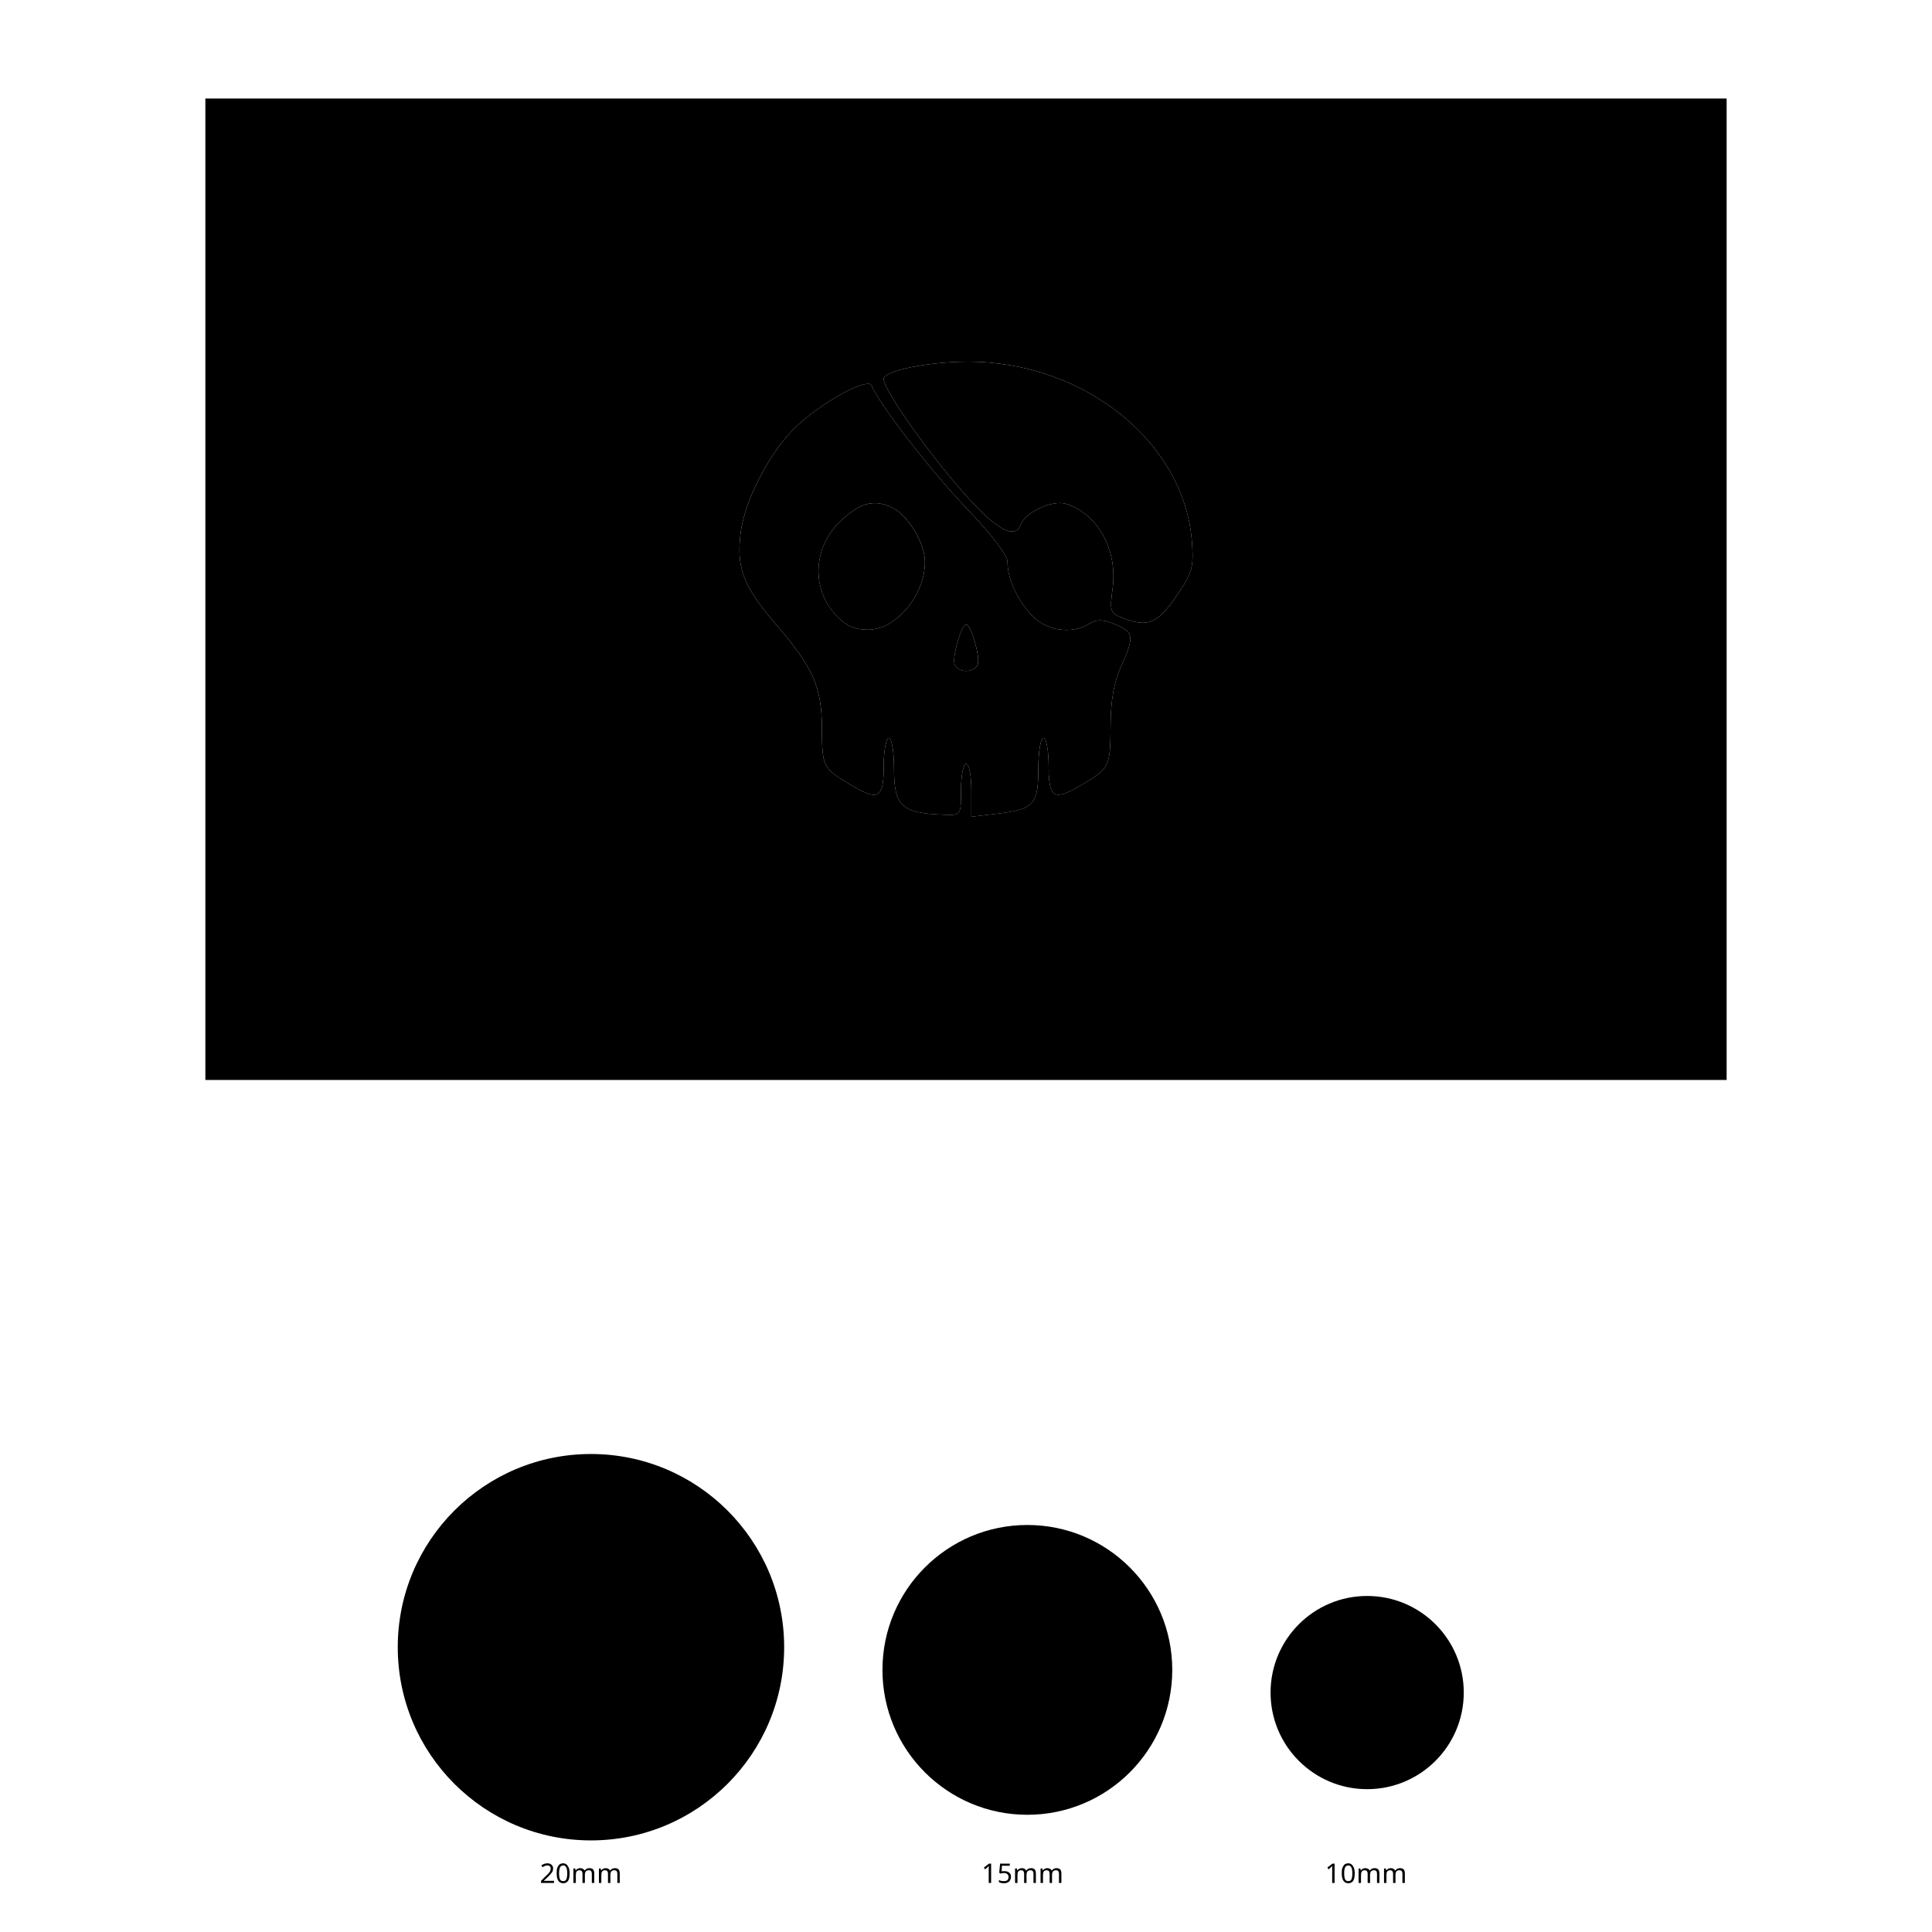
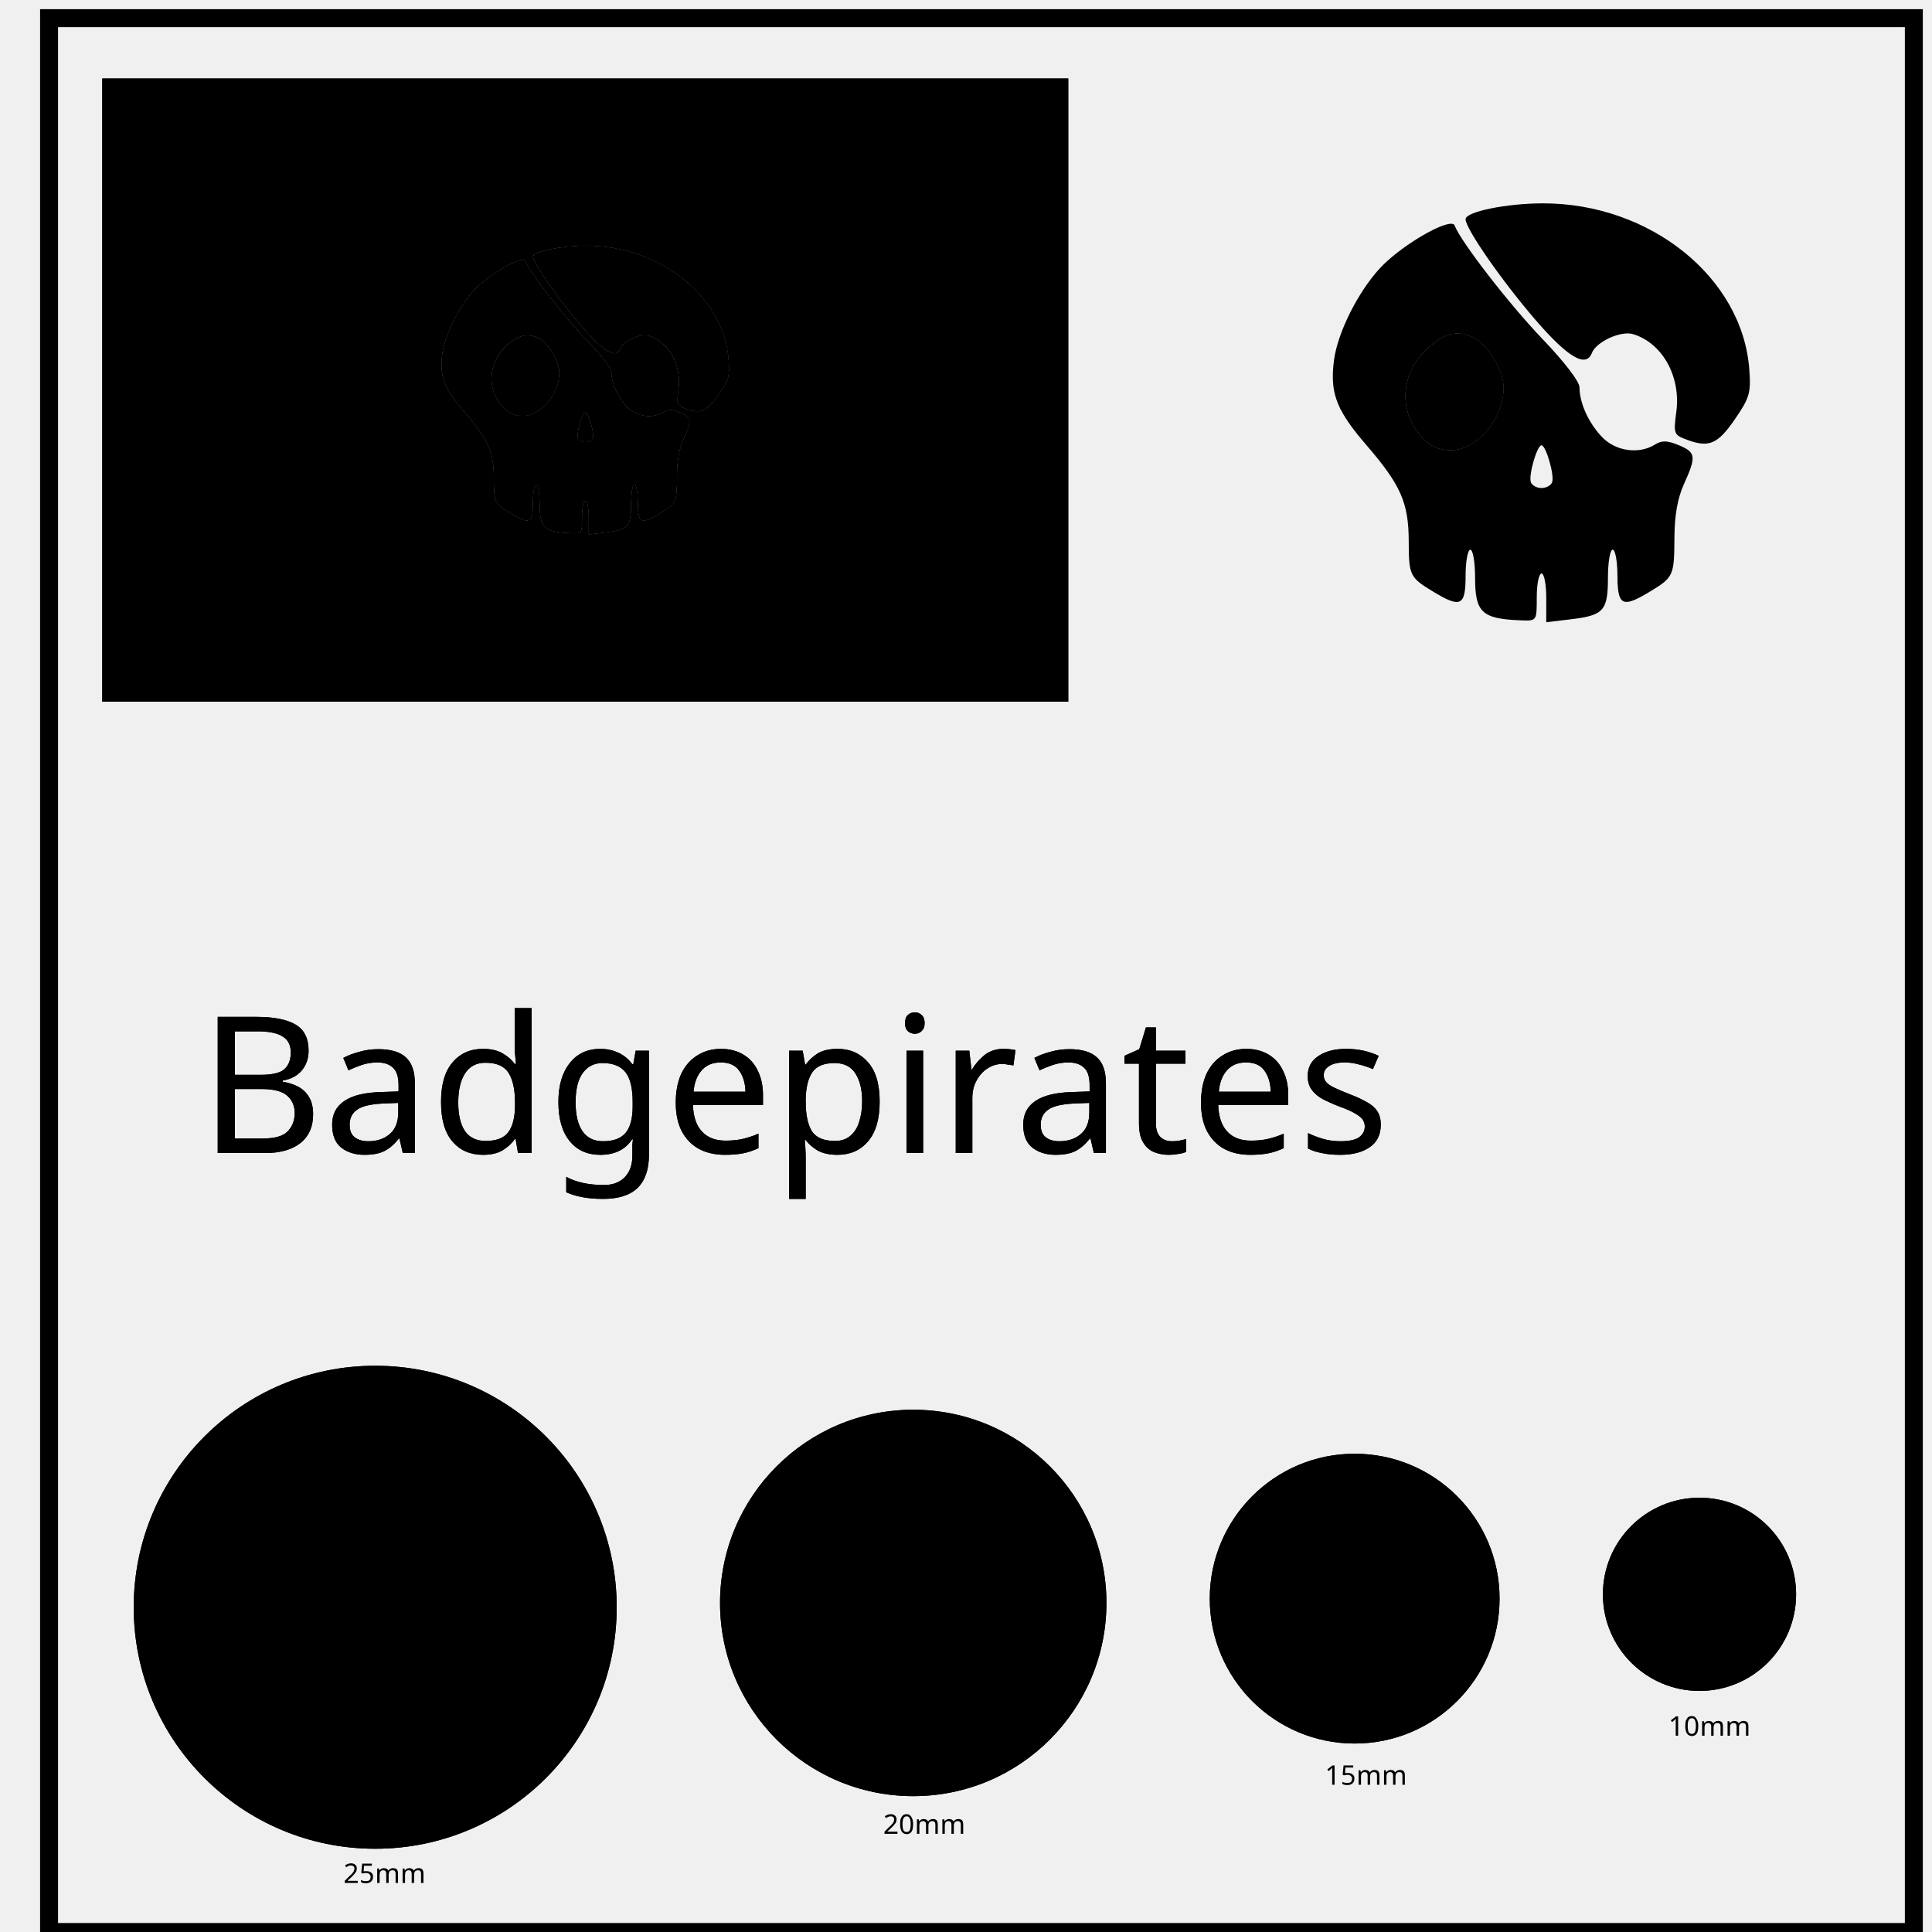
- <svg xmlns="http://www.w3.org/2000/svg" xmlns:ns1="http://www.openswatchbook.org/uri/2009/osb" width="100.0mm" height="100.0mm" viewBox="0 0 100.0 100.0" version="1.1" id="svg8">
+ <svg xmlns="http://www.w3.org/2000/svg" xmlns:ns1="http://www.openswatchbook.org/uri/2009/osb" id="svg8" version="1.1" viewBox="0 0 100.0 100.0" height="100.0mm" width="100.0mm">
  <defs id="defs2">
    <linearGradient id="linearGradient2436" ns1:paint="solid">
      <stop style="stop-color:#000000;stop-opacity:1;" offset="0" id="stop2434" />
    </linearGradient>
  </defs>
-   <g id="g17">
-     <rect id="rect15" style="stroke:none;fill-opacity:1;fill:#FFFFFF" height="100.0" width="100.0" y="0" x="0" />
+   <g id="g17" style="display:none">
+     <rect id="rect15" style="fill:#ffffff;fill-opacity:1;stroke:none" height="100" width="100" y="0" x="0" />
  </g>
-   <g id="g19" style="display:none">
+   <g id="g19" style="display:inline">
    <rect style="display:inline;opacity:1;fill:none;fill-opacity:1;stroke:none;stroke-width:0.7;stroke-linejoin:round;stroke-miterlimit:4;stroke-dasharray:none;stroke-opacity:1" id="rect135" width="88.9" height="81.28" x="5.55" y="9.36" rx="0.37" />
-     <path id="rect2440" style="display:inline;opacity:1;fill:none;fill-opacity:1;stroke:#000000;stroke-width:0.93;stroke-linejoin:round;stroke-miterlimit:4;stroke-dasharray:none;stroke-opacity:1" d="M3.008 0.94L98.591 0.94L99.06 0.94L99.06 100.0L98.591 100.0L3.008 100.0L2.54 100.0L2.54 0.94L3.008 0.94L3.008 0.94" />
+     <path d="M3.008 0.94L98.591 0.94L99.06 0.94L99.06 100.0L98.591 100.0L3.008 100.0L2.54 100.0L2.54 0.94L3.008 0.94L3.008 0.94" style="display:inline;opacity:1;fill:none;fill-opacity:1;stroke:#000000;stroke-width:0.93;stroke-linejoin:miter;stroke-miterlimit:11.9;stroke-dasharray:none;stroke-opacity:1;paint-order:markers fill stroke" id="rect2440" />
  </g>
-   <g id="g21" />
-   <g id="g23" style="display:none">
-     <circle r="10" cy="85.259" cx="30.588" id="circle5289" style="display:inline;opacity:1;fill:#000000;fill-opacity:1;stroke:#000000;stroke-width:0;stroke-linejoin:round;stroke-miterlimit:4;stroke-dasharray:none;stroke-opacity:1" />
-     <circle r="7.5" cy="86.433" cx="53.176" id="circle5291" style="display:inline;opacity:1;fill:#000000;fill-opacity:1;stroke:none;stroke-width:0;stroke-linejoin:round;stroke-miterlimit:4;stroke-dasharray:none;stroke-opacity:1" />
-     <circle style="display:inline;opacity:1;fill:#000000;fill-opacity:1;stroke:none;stroke-width:0;stroke-linejoin:round;stroke-miterlimit:4;stroke-dasharray:none;stroke-opacity:1" id="circle5293" cx="70.764" cy="87.607" r="5" />
-     <path id="path5389" d="M 40.176,19.266 V 211.266 h 1.398 294.805 1.398 V 19.266 H 336.379 41.574 Z M 189.352,70.752 c 22.798,0 42.393,15.783 43.824,35.297 0.367,5.006 0.068,6.038 -3.064,10.588 -3.658,5.314 -5.497,6.102 -10.205,4.357 -2.772,-1.028 -2.863,-1.26 -2.24,-5.951 0.995,-7.501 -2.963,-14.605 -9.191,-16.492 -2.59,-0.784 -7.833,1.613 -8.75,4.002 -1.235,3.22 -5.069,0.984 -11.926,-6.955 C 180.616,87.281 172.875,76.142 172.875,74.123 c 0,-1.59 8.705,-3.369 16.477,-3.369 z m -19.492,4.338 c 0.368,0.015 0.617,0.135 0.699,0.383 1.198,3.301 11.633,16.788 18.623,24.068 4.693,4.888 7.906,9.089 7.906,10.334 0,3.313 1.918,7.534 4.791,10.545 2.881,3.021 7.835,3.724 11.242,1.596 1.455,-0.91 2.607,-0.881 5.029,0.121 3.685,1.527 3.804,2.394 1.145,8.256 -1.358,2.997 -2.013,6.643 -2.033,11.455 -0.043,8.039 -0.195,8.38 -5.166,11.398 -5.234,3.179 -6.636,3.133 -6.891,-1.379 -0.028,-0.09 -0.039,-0.195 -0.039,-0.293 v -0.898 c -0.005,-0.267 -0.019,-0.477 -0.019,-0.762 0,-3.05 -0.453,-5.547 -1.008,-5.547 -0.558,0 -1.008,2.649 -1.008,5.928 0,7.047 -0.886,8.032 -7.963,8.869 l -5.148,0.615 v -5.182 c 0,-2.851 -0.453,-5.184 -1.008,-5.184 -0.551,0 -1.008,2.27 -1.008,5.043 0,5.046 -10e-4,5.046 -3.277,4.926 -8.378,-0.299 -9.834,-1.644 -9.834,-9.082 0,-3.28 -0.453,-5.93 -1.008,-5.93 -0.551,0 -1.008,2.497 -1.008,5.547 0,6.426 -1.031,6.92 -6.941,3.33 -4.927,-2.994 -5.127,-3.404 -5.145,-10.672 -0.02,-8.195 -1.68,-11.962 -9.029,-20.48 -2.508,-2.907 -4.237,-5.239 -5.367,-7.424 -0.105,-0.143 -0.208,-0.308 -0.248,-0.488 -1.525,-3.184 -1.773,-6.114 -1.232,-10.145 0.783,-5.839 5.071,-14.414 9.746,-19.486 4.037,-4.379 12.628,-9.556 15.189,-9.459 z m 33.598,0.664 c -0.004,0.02 -0.011,0.039 -0.019,0.059 0.023,-0.02 0.064,-0.026 0.084,-0.039 -0.02,-0.007 -0.041,-0.013 -0.06,-0.02 z m -32.502,22.67 c -2.022,0.065 -4.018,1.155 -6.377,3.363 -5.55,5.195 -5.98,13.311 -0.988,18.629 1.912,2.038 3.574,2.773 6.26,2.773 5.451,0 11.092,-6.752 11.092,-13.275 0,-3.566 -3.187,-8.943 -6.236,-10.52 -1.314,-0.676 -2.535,-1.009 -3.748,-0.969 z m 18.055,23.758 c -0.945,0 -2.77,6.306 -2.268,7.82 0.23,0.692 1.251,1.256 2.268,1.256 1.017,0 2.035,-0.566 2.268,-1.256 0.505,-1.515 -1.323,-7.82 -2.268,-7.82 z m -4.301,3.02 v 0.06 c 0.005,-0.02 0.011,-0.041 0.016,-0.059 -0.005,-8.2e-4 -0.01,-9e-4 -0.016,-0.002 z" style="display:inline;opacity:1;fill:#000000;fill-opacity:1;stroke:#000000;stroke-width:0;stroke-linejoin:round;stroke-miterlimit:4;stroke-dasharray:none;stroke-opacity:1" transform="scale(0.2645833)" />
+   <g id="g21" style="display:inline" />
+   <g id="g23" style="display:inline">
+     <path id="path5389" d="M 5.293,4.062 V 36.319 h 0.235 49.53 0.235 V 4.062 H 55.058 5.528 Z m 25.063,8.65 c 3.83,0 7.122,2.652 7.363,5.93 0.062,0.841 0.011,1.014 -0.515,1.779 -0.615,0.893 -0.924,1.025 -1.715,0.732 -0.466,-0.173 -0.481,-0.212 -0.376,-1 0.167,-1.26 -0.498,-2.454 -1.544,-2.771 -0.435,-0.132 -1.316,0.271 -1.47,0.672 -0.208,0.541 -0.852,0.165 -2.004,-1.169 -1.207,-1.397 -2.507,-3.269 -2.507,-3.608 0,-0.267 1.463,-0.566 2.768,-0.566 z m -3.275,0.729 c 0.062,0.003 0.104,0.023 0.117,0.064 0.201,0.555 1.955,2.821 3.129,4.044 0.789,0.821 1.328,1.527 1.328,1.736 0,0.557 0.322,1.266 0.805,1.772 0.484,0.508 1.316,0.626 1.889,0.268 0.245,-0.153 0.438,-0.148 0.845,0.02 0.619,0.256 0.639,0.402 0.192,1.387 -0.228,0.504 -0.338,1.116 -0.342,1.925 -0.007,1.351 -0.033,1.408 -0.868,1.915 -0.879,0.534 -1.115,0.526 -1.158,-0.232 -0.005,-0.015 -0.006,-0.033 -0.006,-0.049 v -0.151 c -8.4e-4,-0.045 -0.003,-0.08 -0.003,-0.128 0,-0.512 -0.076,-0.932 -0.169,-0.932 -0.094,0 -0.169,0.445 -0.169,0.996 0,1.184 -0.149,1.349 -1.338,1.49 l -0.865,0.103 v -0.871 c 0,-0.479 -0.076,-0.871 -0.169,-0.871 -0.093,0 -0.169,0.381 -0.169,0.847 0,0.848 -1.68e-4,0.848 -0.551,0.828 -1.408,-0.05 -1.652,-0.276 -1.652,-1.526 0,-0.551 -0.076,-0.996 -0.169,-0.996 -0.093,0 -0.169,0.419 -0.169,0.932 0,1.08 -0.173,1.163 -1.166,0.559 -0.828,-0.503 -0.861,-0.572 -0.864,-1.793 -0.003,-1.377 -0.282,-2.01 -1.517,-3.441 -0.421,-0.488 -0.712,-0.88 -0.902,-1.247 -0.018,-0.024 -0.035,-0.052 -0.042,-0.082 -0.256,-0.535 -0.298,-1.027 -0.207,-1.704 0.132,-0.981 0.852,-2.422 1.637,-3.274 0.678,-0.736 2.122,-1.606 2.552,-1.589 z m 5.645,0.112 c -6.73e-4,0.003 -0.002,0.006 -0.003,0.01 0.004,-0.003 0.011,-0.004 0.014,-0.006 -0.003,-0.001 -0.007,-0.002 -0.01,-0.003 z m -5.461,3.809 c -0.34,0.011 -0.675,0.194 -1.071,0.565 -0.932,0.873 -1.005,2.236 -0.166,3.13 0.321,0.342 0.6,0.466 1.052,0.466 0.916,0 1.864,-1.134 1.864,-2.23 0,-0.599 -0.535,-1.503 -1.048,-1.767 -0.221,-0.114 -0.426,-0.169 -0.63,-0.163 z m 3.033,3.992 c -0.159,0 -0.465,1.059 -0.381,1.314 0.039,0.116 0.21,0.211 0.381,0.211 0.171,0 0.342,-0.095 0.381,-0.211 0.085,-0.255 -0.222,-1.314 -0.381,-1.314 z m -0.723,0.507 v 0.01 c 8.4e-4,-0.003 0.002,-0.007 0.003,-0.01 -8.39e-4,-1.38e-4 -0.002,-1.51e-4 -0.003,-3.36e-4 z" style="display:inline;opacity:1;fill:#000000;fill-opacity:1;stroke:#000000;stroke-width:0;stroke-linejoin:round;stroke-miterlimit:4;stroke-dasharray:none;stroke-opacity:1" />
+     <circle r="10" cy="82.968" cx="47.269" id="circle97" style="display:inline;opacity:1;fill:#000000;fill-opacity:1;stroke:#000000;stroke-width:0;stroke-linejoin:round;stroke-miterlimit:4;stroke-dasharray:none;stroke-opacity:1" />
+     <circle r="7.5" cy="82.745" cx="70.117" id="circle99" style="display:inline;opacity:1;fill:#000000;fill-opacity:1;stroke:none;stroke-width:0;stroke-linejoin:round;stroke-miterlimit:4;stroke-dasharray:none;stroke-opacity:1" />
+     <circle style="display:inline;opacity:1;fill:#000000;fill-opacity:1;stroke:none;stroke-width:0;stroke-linejoin:round;stroke-miterlimit:4;stroke-dasharray:none;stroke-opacity:1" id="circle101" cx="87.966" cy="82.522" r="5" />
+     <circle style="display:inline;opacity:1;fill:#000000;fill-opacity:1;stroke:#000000;stroke-width:0;stroke-linejoin:round;stroke-miterlimit:4;stroke-dasharray:none;stroke-opacity:1" id="circle103" cx="19.421" cy="83.191" r="12.5" />
+     <path id="path981" d="m 75.391,17.264 c 0.295,-0.01 0.593,0.071 0.913,0.236 0.743,0.384 1.519,1.693 1.519,2.562 0,1.589 -1.374,3.233 -2.701,3.233 -0.654,0 -1.059,-0.179 -1.524,-0.675 -1.216,-1.295 -1.111,-3.272 0.241,-4.537 0.574,-0.538 1.061,-0.803 1.553,-0.819 z" style="display:inline;fill:#000000;fill-opacity:1;stroke:#000000;stroke-width:0;stroke-miterlimit:4;stroke-dasharray:none;stroke-opacity:1" />
+     <text id="text69" y="59.682" x="10.315" style="font-style:normal;font-variant:normal;font-weight:normal;font-stretch:normal;font-size:7.056px;line-height:1.25;font-family:'Star Jedi Logo MonoLine';-inkscape-font-specification:'Star Jedi Logo MonoLine';letter-spacing:0px;word-spacing:0px;display:inline;fill:#000000;fill-opacity:1;stroke:none;stroke-width:0.265" xml:space="preserve">
+       <tspan style="font-size:9.878px;stroke-width:0.265" y="59.682" x="10.315" id="tspan67">Badgepirates</tspan>
+     </text>
  </g>
  <g id="g25" style="display:inline" />
  <g id="g27" style="display:inline">
-     <path style="display:inline;fill:#000000;fill-opacity:1;stroke:#000000;stroke-width:0;stroke-miterlimit:4;stroke-dasharray:none;stroke-opacity:1" d="m 50.1,18.72 c -2.056,0 -4.36,0.471 -4.36,0.892 0,0.534 2.048,3.481 3.949,5.682 1.814,2.101 2.829,2.692 3.155,1.84 0.243,-0.632 1.63,-1.266 2.315,-1.059 1.648,0.499 2.695,2.379 2.432,4.363 -0.165,1.241 -0.141,1.303 0.592,1.575 1.246,0.462 1.733,0.253 2.701,-1.153 0.829,-1.204 0.908,-1.477 0.811,-2.802 C 61.316,22.896 56.132,18.72 50.099,18.72 Z m -5.16,1.148 c -0.678,-0.026 -2.951,1.344 -4.019,2.503 -1.237,1.342 -2.371,3.611 -2.579,5.156 -0.143,1.066 -0.077,1.842 0.326,2.684 0.011,0.048 0.038,0.091 0.066,0.129 0.299,0.578 0.756,1.195 1.42,1.964 1.945,2.254 2.384,3.251 2.389,5.419 0.005,1.923 0.058,2.032 1.361,2.824 1.564,0.95 1.836,0.819 1.836,-0.881 0,-0.807 0.121,-1.467 0.267,-1.467 0.147,0 0.267,0.701 0.267,1.569 0,1.968 0.385,2.324 2.601,2.403 0.867,0.032 0.867,0.032 0.867,-1.303 0,-0.734 0.121,-1.334 0.267,-1.334 0.147,0 0.267,0.617 0.267,1.372 v 1.371 l 1.362,-0.163 c 1.872,-0.222 2.106,-0.482 2.106,-2.347 0,-0.868 0.119,-1.569 0.267,-1.569 0.147,0 0.267,0.66 0.267,1.467 0,0.075 0.004,0.131 0.005,0.202 v 0.238 c 0,0.026 0.003,0.054 0.011,0.077 0.067,1.194 0.438,1.206 1.823,0.365 1.315,-0.799 1.356,-0.889 1.367,-3.016 0.005,-1.273 0.179,-2.238 0.538,-3.031 0.704,-1.551 0.672,-1.781 -0.303,-2.185 -0.641,-0.265 -0.945,-0.273 -1.33,-0.032 -0.902,0.563 -2.212,0.377 -2.975,-0.422 -0.76,-0.797 -1.267,-1.914 -1.267,-2.79 0,-0.329 -0.851,-1.441 -2.092,-2.734 -1.849,-1.926 -4.61,-5.495 -4.927,-6.368 -0.022,-0.066 -0.087,-0.097 -0.185,-0.101 z m 8.893,0.175 c 0.005,0.002 0.011,0.004 0.016,0.005 -0.005,0.003 -0.016,0.005 -0.022,0.011 0.002,-0.005 0.004,-0.011 0.005,-0.016 z m -8.6,5.999 c 0.321,-0.011 0.644,0.077 0.992,0.256 0.807,0.417 1.65,1.84 1.65,2.783 0,1.726 -1.493,3.512 -2.935,3.512 -0.711,0 -1.15,-0.195 -1.656,-0.734 -1.321,-1.407 -1.207,-3.554 0.262,-4.929 0.624,-0.584 1.152,-0.872 1.687,-0.89 z m 4.777,6.285 c 0.25,0 0.733,1.669 0.6,2.069 -0.062,0.183 -0.331,0.332 -0.6,0.332 -0.269,0 -0.539,-0.149 -0.6,-0.332 -0.133,-0.401 0.35,-2.069 0.6,-2.069 z m -1.138,0.799 c 0.001,2.78e-4 0.003,3.17e-4 0.004,5.36e-4 -0.001,0.005 -0.003,0.011 -0.004,0.016 z" id="path5385" />
+     <path style="display:inline;fill:#000000;fill-opacity:1;stroke:#000000;stroke-width:0;stroke-miterlimit:4;stroke-dasharray:none;stroke-opacity:1" d="m 30.357,12.712 c -1.306,0 -2.768,0.299 -2.768,0.566 0,0.339 1.301,2.211 2.507,3.608 1.152,1.334 1.796,1.709 2.004,1.168 0.154,-0.401 1.035,-0.804 1.47,-0.672 1.046,0.317 1.712,1.51 1.544,2.771 -0.105,0.788 -0.089,0.827 0.376,1 0.791,0.293 1.1,0.161 1.715,-0.732 0.526,-0.764 0.577,-0.938 0.515,-1.779 -0.24,-3.279 -3.533,-5.93 -7.363,-5.93 z m -3.277,0.729 c -0.43,-0.016 -1.874,0.854 -2.552,1.589 -0.785,0.852 -1.506,2.293 -1.637,3.274 -0.091,0.677 -0.049,1.17 0.207,1.705 0.007,0.03 0.024,0.058 0.042,0.082 0.19,0.367 0.48,0.759 0.902,1.247 1.235,1.431 1.514,2.064 1.517,3.441 0.003,1.221 0.037,1.29 0.864,1.793 0.993,0.603 1.166,0.52 1.166,-0.56 0,-0.512 0.077,-0.932 0.169,-0.932 0.093,0 0.169,0.445 0.169,0.996 0,1.25 0.244,1.476 1.652,1.526 0.55,0.02 0.551,0.02 0.551,-0.828 0,-0.466 0.077,-0.847 0.169,-0.847 0.093,0 0.169,0.392 0.169,0.871 v 0.871 l 0.865,-0.103 c 1.189,-0.141 1.338,-0.306 1.338,-1.49 0,-0.551 0.076,-0.996 0.169,-0.996 0.093,0 0.169,0.419 0.169,0.932 0,0.048 0.003,0.083 0.003,0.128 v 0.151 c 0,0.016 0.002,0.034 0.007,0.049 0.043,0.758 0.278,0.766 1.158,0.232 0.835,-0.507 0.861,-0.564 0.868,-1.915 0.003,-0.809 0.113,-1.421 0.342,-1.925 0.447,-0.985 0.427,-1.131 -0.192,-1.387 -0.407,-0.168 -0.6,-0.173 -0.845,-0.02 -0.572,0.358 -1.405,0.239 -1.889,-0.268 -0.483,-0.506 -0.805,-1.215 -0.805,-1.772 0,-0.209 -0.54,-0.915 -1.329,-1.736 -1.174,-1.223 -2.928,-3.489 -3.129,-4.044 -0.014,-0.042 -0.055,-0.062 -0.117,-0.064 z m 5.647,0.111 c 0.003,0.001 0.007,0.002 0.01,0.003 -0.003,0.002 -0.01,0.003 -0.014,0.007 0.002,-0.003 0.003,-0.007 0.003,-0.01 z m -5.461,3.809 c 0.204,-0.007 0.409,0.049 0.63,0.163 0.512,0.265 1.048,1.168 1.048,1.767 0,1.096 -0.948,2.23 -1.864,2.23 -0.451,0 -0.73,-0.124 -1.052,-0.466 -0.839,-0.893 -0.766,-2.257 0.166,-3.13 0.396,-0.371 0.732,-0.554 1.071,-0.565 z m 3.033,3.991 c 0.159,0 0.466,1.06 0.381,1.314 -0.039,0.116 -0.21,0.211 -0.381,0.211 -0.171,0 -0.342,-0.095 -0.381,-0.211 -0.084,-0.254 0.222,-1.314 0.381,-1.314 z m -0.723,0.507 c 9.15e-4,1.76e-4 0.002,2.01e-4 0.003,3.41e-4 -8.4e-4,0.003 -0.002,0.007 -0.003,0.01 z" id="path5385" />
  </g>
  <g id="g29" style="display:inline">
-     <circle style="display:inline;opacity:1;fill:#000000;fill-opacity:1;stroke:#000000;stroke-width:0;stroke-linejoin:round;stroke-miterlimit:4;stroke-dasharray:none;stroke-opacity:1" id="path5194" cx="30.588" cy="85.259" r="10" />
-     <circle style="display:inline;opacity:1;fill:#000000;fill-opacity:1;stroke:none;stroke-width:0;stroke-linejoin:round;stroke-miterlimit:4;stroke-dasharray:none;stroke-opacity:1" id="path5198" cx="53.176" cy="86.433" r="7.5" />
-     <circle r="5" cy="87.607" cx="70.764" id="circle5211" style="display:inline;opacity:1;fill:#000000;fill-opacity:1;stroke:none;stroke-width:0;stroke-linejoin:round;stroke-miterlimit:4;stroke-dasharray:none;stroke-opacity:1" />
-     <path style="opacity:1;fill:#000000;fill-opacity:1;stroke:#000000;stroke-width:0;stroke-linejoin:round;stroke-miterlimit:4;stroke-dasharray:none;stroke-opacity:1" d="M 40.176,19.266 V 211.266 h 1.398 294.805 1.398 V 19.266 H 336.379 41.574 Z M 189.352,70.752 c 22.798,0 42.393,15.783 43.824,35.297 0.367,5.006 0.068,6.038 -3.064,10.588 -3.658,5.314 -5.497,6.102 -10.205,4.357 -2.772,-1.028 -2.863,-1.26 -2.24,-5.951 0.995,-7.501 -2.963,-14.605 -9.191,-16.492 -2.59,-0.784 -7.833,1.613 -8.75,4.002 -1.235,3.22 -5.069,0.984 -11.926,-6.955 C 180.616,87.281 172.875,76.142 172.875,74.123 c 0,-1.59 8.705,-3.369 16.477,-3.369 z m -19.492,4.338 c 0.368,0.015 0.617,0.135 0.699,0.383 1.198,3.301 11.633,16.788 18.623,24.068 4.693,4.888 7.906,9.089 7.906,10.334 0,3.313 1.918,7.534 4.791,10.545 2.881,3.021 7.835,3.724 11.242,1.596 1.455,-0.91 2.607,-0.881 5.029,0.121 3.685,1.527 3.804,2.394 1.145,8.256 -1.358,2.997 -2.013,6.643 -2.033,11.455 -0.043,8.039 -0.195,8.38 -5.166,11.398 -5.234,3.179 -6.636,3.133 -6.891,-1.379 -0.028,-0.09 -0.039,-0.195 -0.039,-0.293 v -0.898 c -0.005,-0.267 -0.019,-0.477 -0.019,-0.762 0,-3.05 -0.453,-5.547 -1.008,-5.547 -0.558,0 -1.008,2.649 -1.008,5.928 0,7.047 -0.886,8.032 -7.963,8.869 l -5.148,0.615 v -5.182 c 0,-2.851 -0.453,-5.184 -1.008,-5.184 -0.551,0 -1.008,2.27 -1.008,5.043 0,5.046 -10e-4,5.046 -3.277,4.926 -8.378,-0.299 -9.834,-1.644 -9.834,-9.082 0,-3.28 -0.453,-5.93 -1.008,-5.93 -0.551,0 -1.008,2.497 -1.008,5.547 0,6.426 -1.031,6.92 -6.941,3.33 -4.927,-2.994 -5.127,-3.404 -5.145,-10.672 -0.02,-8.195 -1.68,-11.962 -9.029,-20.48 -2.508,-2.907 -4.237,-5.239 -5.367,-7.424 -0.105,-0.143 -0.208,-0.308 -0.248,-0.488 -1.525,-3.184 -1.773,-6.114 -1.232,-10.145 0.783,-5.839 5.071,-14.414 9.746,-19.486 4.037,-4.379 12.628,-9.556 15.189,-9.459 z m 33.598,0.664 c -0.004,0.02 -0.011,0.039 -0.019,0.059 0.023,-0.02 0.064,-0.026 0.084,-0.039 -0.02,-0.007 -0.041,-0.013 -0.06,-0.02 z m -32.502,22.67 c -2.022,0.065 -4.018,1.155 -6.377,3.363 -5.55,5.195 -5.98,13.311 -0.988,18.629 1.912,2.038 3.574,2.773 6.26,2.773 5.451,0 11.092,-6.752 11.092,-13.275 0,-3.566 -3.187,-8.943 -6.236,-10.52 -1.314,-0.676 -2.535,-1.009 -3.748,-0.969 z m 18.055,23.758 c -0.945,0 -2.77,6.306 -2.268,7.82 0.23,0.692 1.251,1.256 2.268,1.256 1.017,0 2.035,-0.566 2.268,-1.256 0.505,-1.515 -1.323,-7.82 -2.268,-7.82 z m -4.301,3.02 v 0.06 c 0.005,-0.02 0.011,-0.041 0.016,-0.059 -0.005,-8.2e-4 -0.01,-9e-4 -0.016,-0.002 z" transform="scale(0.2645833)" id="rect5331" />
+     <circle style="display:inline;opacity:1;fill:#000000;fill-opacity:1;stroke:#000000;stroke-width:0;stroke-linejoin:round;stroke-miterlimit:4;stroke-dasharray:none;stroke-opacity:1" id="path5194" cx="47.269" cy="82.968" r="10" />
+     <circle style="display:inline;opacity:1;fill:#000000;fill-opacity:1;stroke:none;stroke-width:0;stroke-linejoin:round;stroke-miterlimit:4;stroke-dasharray:none;stroke-opacity:1" id="path5198" cx="70.117" cy="82.745" r="7.5" />
+     <circle r="5" cy="82.522" cx="87.966" id="circle5211" style="display:inline;opacity:1;fill:#000000;fill-opacity:1;stroke:none;stroke-width:0;stroke-linejoin:round;stroke-miterlimit:4;stroke-dasharray:none;stroke-opacity:1" />
+     <path style="opacity:1;fill:#000000;fill-opacity:1;stroke:#000000;stroke-width:0;stroke-linejoin:round;stroke-miterlimit:4;stroke-dasharray:none;stroke-opacity:1" d="M 20.006,15.352 V 137.271 h 0.889 187.201 0.887 V 15.352 H 208.096 20.895 Z m 94.727,32.693 c 14.477,0 26.919,10.023 27.828,22.414 0.233,3.179 0.044,3.833 -1.945,6.723 -2.323,3.374 -3.491,3.876 -6.48,2.768 -1.76,-0.653 -1.817,-0.8 -1.422,-3.779 0.632,-4.763 -1.883,-9.274 -5.838,-10.473 -1.645,-0.498 -4.973,1.024 -5.555,2.541 -0.784,2.044 -3.22,0.626 -7.574,-4.416 -4.561,-5.281 -9.477,-12.355 -9.477,-13.637 0,-1.009 5.528,-2.141 10.463,-2.141 z m -12.377,2.754 c 0.233,0.009 0.391,0.087 0.443,0.244 0.761,2.096 7.388,10.66 11.826,15.283 2.98,3.104 5.02,5.77 5.02,6.561 0,2.104 1.219,4.785 3.043,6.697 1.83,1.918 4.975,2.365 7.139,1.014 0.924,-0.578 1.655,-0.56 3.193,0.076 2.34,0.969 2.415,1.52 0.727,5.242 -0.862,1.903 -1.278,4.217 -1.291,7.273 -0.027,5.105 -0.123,5.321 -3.279,7.238 -3.324,2.018 -4.215,1.99 -4.377,-0.875 -0.018,-0.057 -0.023,-0.124 -0.023,-0.186 v -0.57 c -0.003,-0.17 -0.012,-0.303 -0.012,-0.484 0,-1.937 -0.288,-3.521 -0.641,-3.521 -0.354,0 -0.641,1.681 -0.641,3.764 0,4.475 -0.563,5.099 -5.057,5.631 l -3.27,0.391 v -3.289 c 0,-1.81 -0.286,-3.293 -0.639,-3.293 -0.35,0 -0.641,1.442 -0.641,3.203 0,3.204 4e-4,3.203 -2.08,3.127 -5.32,-0.19 -6.246,-1.042 -6.246,-5.766 0,-2.083 -0.286,-3.766 -0.639,-3.766 -0.35,0 -0.641,1.585 -0.641,3.521 0,4.081 -0.655,4.395 -4.408,2.115 -3.128,-1.901 -3.254,-2.162 -3.266,-6.777 -0.012,-5.204 -1.067,-7.594 -5.734,-13.004 -1.593,-1.846 -2.691,-3.328 -3.408,-4.715 -0.067,-0.09 -0.131,-0.196 -0.156,-0.311 -0.968,-2.022 -1.126,-3.882 -0.783,-6.441 0.497,-3.708 3.219,-9.152 6.188,-12.373 2.563,-2.781 8.02,-6.07 9.646,-6.008 z m 21.334,0.422 c -0.003,0.012 -0.006,0.024 -0.012,0.037 0.014,-0.012 0.04,-0.015 0.053,-0.023 -0.013,-0.004 -0.026,-0.009 -0.039,-0.014 z m -20.639,14.395 c -1.284,0.041 -2.551,0.735 -4.049,2.137 -3.524,3.299 -3.797,8.453 -0.627,11.83 1.214,1.294 2.269,1.76 3.975,1.76 3.462,0 7.043,-4.287 7.043,-8.43 0,-2.264 -2.024,-5.679 -3.961,-6.68 -0.835,-0.429 -1.609,-0.64 -2.379,-0.615 z m 11.465,15.088 c -0.6,0 -1.759,4.003 -1.439,4.965 0.146,0.439 0.794,0.797 1.439,0.797 0.645,0 1.292,-0.359 1.439,-0.797 0.321,-0.962 -0.84,-4.965 -1.439,-4.965 z m -2.73,1.916 v 0.039 c 0.003,-0.012 0.007,-0.025 0.01,-0.037 -0.003,-5.22e-4 -0.007,-0.001 -0.01,-0.002 z" transform="scale(0.2645833)" id="rect5331" />
+     <flowRoot xml:space="preserve" id="flowRoot44" style="font-style:normal;font-weight:normal;font-size:5.333px;line-height:1.25;font-family:sans-serif;letter-spacing:0px;word-spacing:0px;fill:#000000;fill-opacity:1;stroke:none" transform="scale(0.2645833)">
+       <flowRegion id="flowRegion46">
+         <rect id="rect48" width="28.8" height="19.2" x="105.6" y="368.353" />
+       </flowRegion>
+       <flowPara id="flowPara50" />
+     </flowRoot>
+     <flowRoot xml:space="preserve" id="flowRoot52" style="font-style:normal;font-weight:normal;font-size:5.333px;line-height:1.25;font-family:sans-serif;letter-spacing:0px;word-spacing:0px;fill:#000000;fill-opacity:1;stroke:none" transform="scale(0.2645833)">
+       <flowRegion id="flowRegion54">
+         <rect id="rect56" width="230.4" height="28.8" x="86.4" y="358.753" />
+       </flowRegion>
+       <flowPara id="flowPara58" />
+     </flowRoot>
+     <circle r="12.5" cy="83.191" cx="19.421" id="circle83" style="display:inline;opacity:1;fill:#000000;fill-opacity:1;stroke:#000000;stroke-width:0;stroke-linejoin:round;stroke-miterlimit:4;stroke-dasharray:none;stroke-opacity:1" />
+     <path style="display:inline;fill:#000000;fill-opacity:1;stroke:#000000;stroke-width:0;stroke-miterlimit:4;stroke-dasharray:none;stroke-opacity:1" d="m 75.391,17.264 c 0.295,-0.01 0.593,0.071 0.913,0.236 0.743,0.384 1.519,1.693 1.519,2.562 0,1.589 -1.374,3.233 -2.701,3.233 -0.654,0 -1.059,-0.179 -1.524,-0.675 -1.216,-1.295 -1.111,-3.272 0.241,-4.537 0.574,-0.538 1.061,-0.803 1.553,-0.819 z" id="path960" />
+     <text xml:space="preserve" style="font-style:normal;font-variant:normal;font-weight:normal;font-stretch:normal;font-size:7.056px;line-height:1.25;font-family:'Star Jedi Logo MonoLine';-inkscape-font-specification:'Star Jedi Logo MonoLine';letter-spacing:0px;word-spacing:0px;fill:#000000;fill-opacity:1;stroke:none;stroke-width:0.265" x="10.315" y="59.682" id="text65">
+       <tspan id="tspan63" x="10.315" y="59.682" style="font-size:9.878px;stroke-width:0.265">Badgepirates</tspan>
+     </text>
  </g>
  <g id="g31" style="display:inline">
-     <text xml:space="preserve" style="font-style:normal;font-weight:normal;font-size:1.411px;line-height:1.25;font-family:sans-serif;letter-spacing:0px;word-spacing:0px;fill:#000000;fill-opacity:1;stroke:none;stroke-width:0.265" x="27.94" y="97.46" id="text5215">
-       <tspan id="tspan5213" x="27.94" y="97.46" style="stroke-width:0.265">20mm</tspan>
+     <text xml:space="preserve" style="font-style:normal;font-weight:normal;font-size:1.411px;line-height:1.25;font-family:sans-serif;letter-spacing:0px;word-spacing:0px;fill:#000000;fill-opacity:1;stroke:none;stroke-width:0.265" x="45.72" y="94.92" id="text5215">
+       <tspan id="tspan5213" x="45.72" y="94.92" style="stroke-width:0.265">20mm</tspan>
    </text>
-     <text xml:space="preserve" style="font-style:normal;font-weight:normal;font-size:1.411px;line-height:1.25;font-family:sans-serif;letter-spacing:0px;word-spacing:0px;fill:#000000;fill-opacity:1;stroke:none;stroke-width:0.265" x="50.8" y="97.46" id="text5215-4">
-       <tspan id="tspan5213-5" x="50.8" y="97.46" style="stroke-width:0.265">15mm</tspan>
+     <text xml:space="preserve" style="font-style:normal;font-weight:normal;font-size:1.411px;line-height:1.25;font-family:sans-serif;letter-spacing:0px;word-spacing:0px;fill:#000000;fill-opacity:1;stroke:none;stroke-width:0.265" x="68.58" y="92.38" id="text5215-4">
+       <tspan id="tspan5213-5" x="68.58" y="92.38" style="stroke-width:0.265">15mm</tspan>
    </text>
-     <text xml:space="preserve" style="font-style:normal;font-weight:normal;font-size:1.411px;line-height:1.25;font-family:sans-serif;letter-spacing:0px;word-spacing:0px;fill:#000000;fill-opacity:1;stroke:none;stroke-width:0.265" x="68.58" y="97.46" id="text5215-4-8">
-       <tspan id="tspan5213-5-8" x="68.58" y="97.46" style="stroke-width:0.265">10mm</tspan>
+     <text xml:space="preserve" style="font-style:normal;font-weight:normal;font-size:1.411px;line-height:1.25;font-family:sans-serif;letter-spacing:0px;word-spacing:0px;fill:#000000;fill-opacity:1;stroke:none;stroke-width:0.265" x="86.36" y="89.84" id="text5215-4-8">
+       <tspan id="tspan5213-5-8" x="86.36" y="89.84" style="stroke-width:0.265">10mm</tspan>
    </text>
+     <text id="text87" y="97.46" x="17.78" style="font-style:normal;font-weight:normal;font-size:1.411px;line-height:1.25;font-family:sans-serif;letter-spacing:0px;word-spacing:0px;fill:#000000;fill-opacity:1;stroke:none;stroke-width:0.265" xml:space="preserve">
+       <tspan style="stroke-width:0.265" y="97.46" x="17.78" id="tspan93">25mm</tspan>
+     </text>
+     <path style="display:inline;fill:#000000;fill-opacity:1;stroke:#000000;stroke-width:0;stroke-miterlimit:4;stroke-dasharray:none;stroke-opacity:1" d="m 79.871,10.525 c -1.893,0 -4.013,0.434 -4.013,0.821 0,0.492 1.885,3.204 3.634,5.23 1.67,1.934 2.604,2.478 2.904,1.694 0.223,-0.582 1.5,-1.166 2.131,-0.975 1.517,0.46 2.481,2.189 2.239,4.016 -0.152,1.142 -0.13,1.199 0.545,1.45 1.147,0.425 1.595,0.233 2.486,-1.061 0.763,-1.108 0.836,-1.36 0.746,-2.579 -0.349,-4.752 -5.12,-8.596 -10.673,-8.596 z" id="path966" />
+     <path style="display:inline;fill:#000000;fill-opacity:1;stroke:#000000;stroke-width:0;stroke-miterlimit:4;stroke-dasharray:none;stroke-opacity:1" d="m 283.934,43.773 -0.01,0.002 c -2.357,-0.09 -10.267,4.676 -13.982,8.707 -4.303,4.669 -8.248,12.561 -8.969,17.936 -0.497,3.709 -0.269,6.408 1.135,9.338 0.037,0.166 0.13,0.318 0.227,0.449 1.04,2.011 2.631,4.156 4.939,6.832 6.765,7.841 8.294,11.309 8.312,18.852 0.016,6.69 0.201,7.069 4.736,9.824 5.441,3.303 6.389,2.849 6.389,-3.066 0,-2.808 0.421,-5.105 0.928,-5.105 0.511,0 0.928,2.438 0.928,5.457 0,6.847 1.34,8.084 9.051,8.359 3.015,0.11 3.016,0.111 3.016,-4.533 0,-2.552 0.423,-4.641 0.93,-4.641 0.511,0 0.928,2.148 0.928,4.771 v 4.77 l 4.738,-0.566 c 6.514,-0.771 7.328,-1.678 7.328,-8.164 0,-3.018 0.414,-5.457 0.928,-5.457 0.511,0 0.928,2.298 0.928,5.105 0,0.262 0.016,0.455 0.019,0.701 v 0.828 c 0,0.09 0.01,0.187 0.035,0.27 0.235,4.153 1.524,4.195 6.342,1.27 4.575,-2.779 4.717,-3.091 4.756,-10.49 0.018,-4.43 0.621,-7.786 1.871,-10.545 2.448,-5.396 2.337,-6.194 -1.055,-7.6 -2.229,-0.923 -3.287,-0.947 -4.627,-0.109 -3.136,1.959 -7.698,1.312 -10.35,-1.469 -2.644,-2.772 -4.408,-6.658 -4.408,-9.707 0,-1.146 -2.96,-5.012 -7.279,-9.512 -6.434,-6.701 -16.038,-19.116 -17.141,-22.154 -0.076,-0.228 -0.304,-0.338 -0.643,-0.352 z M 284.941,65.25 v 0.002 c 1.117,-0.037 2.241,0.268 3.451,0.891 2.807,1.451 5.74,6.401 5.74,9.684 0,6.004 -5.191,12.219 -10.209,12.219 -2.472,0 -4.002,-0.677 -5.762,-2.553 -4.595,-4.894 -4.198,-12.365 0.91,-17.146 2.171,-2.032 4.008,-3.036 5.869,-3.096 z m 16.617,21.867 c 0.87,0 2.553,5.804 2.088,7.199 -0.214,0.635 -1.152,1.154 -2.088,1.154 -0.936,0 -1.874,-0.518 -2.086,-1.154 -0.463,-1.394 1.216,-7.199 2.086,-7.199 z" transform="scale(0.2645833)" id="path964" />
+     <path style="display:inline;fill:#000000;fill-opacity:1;stroke:#000000;stroke-width:0;stroke-miterlimit:4;stroke-dasharray:none;stroke-opacity:1" d="m 83.307,11.743 c 0.005,0.002 0.01,0.003 0.015,0.005 -0.005,0.003 -0.015,0.005 -0.02,0.01 0.002,-0.005 0.004,-0.01 0.005,-0.014 z" id="path962" />
+     <path style="display:inline;fill:#000000;fill-opacity:1;stroke:#000000;stroke-width:0;stroke-miterlimit:4;stroke-dasharray:none;stroke-opacity:1" d="m 78.74,23.785 c 0.001,2.37e-4 0.003,2.92e-4 0.004,4.93e-4 -0.001,0.004 -0.003,0.01 -0.004,0.014 z" id="path66" />
  </g>
-   <g id="g33" />
+   <g id="g33" style="display:none" />
</svg>
